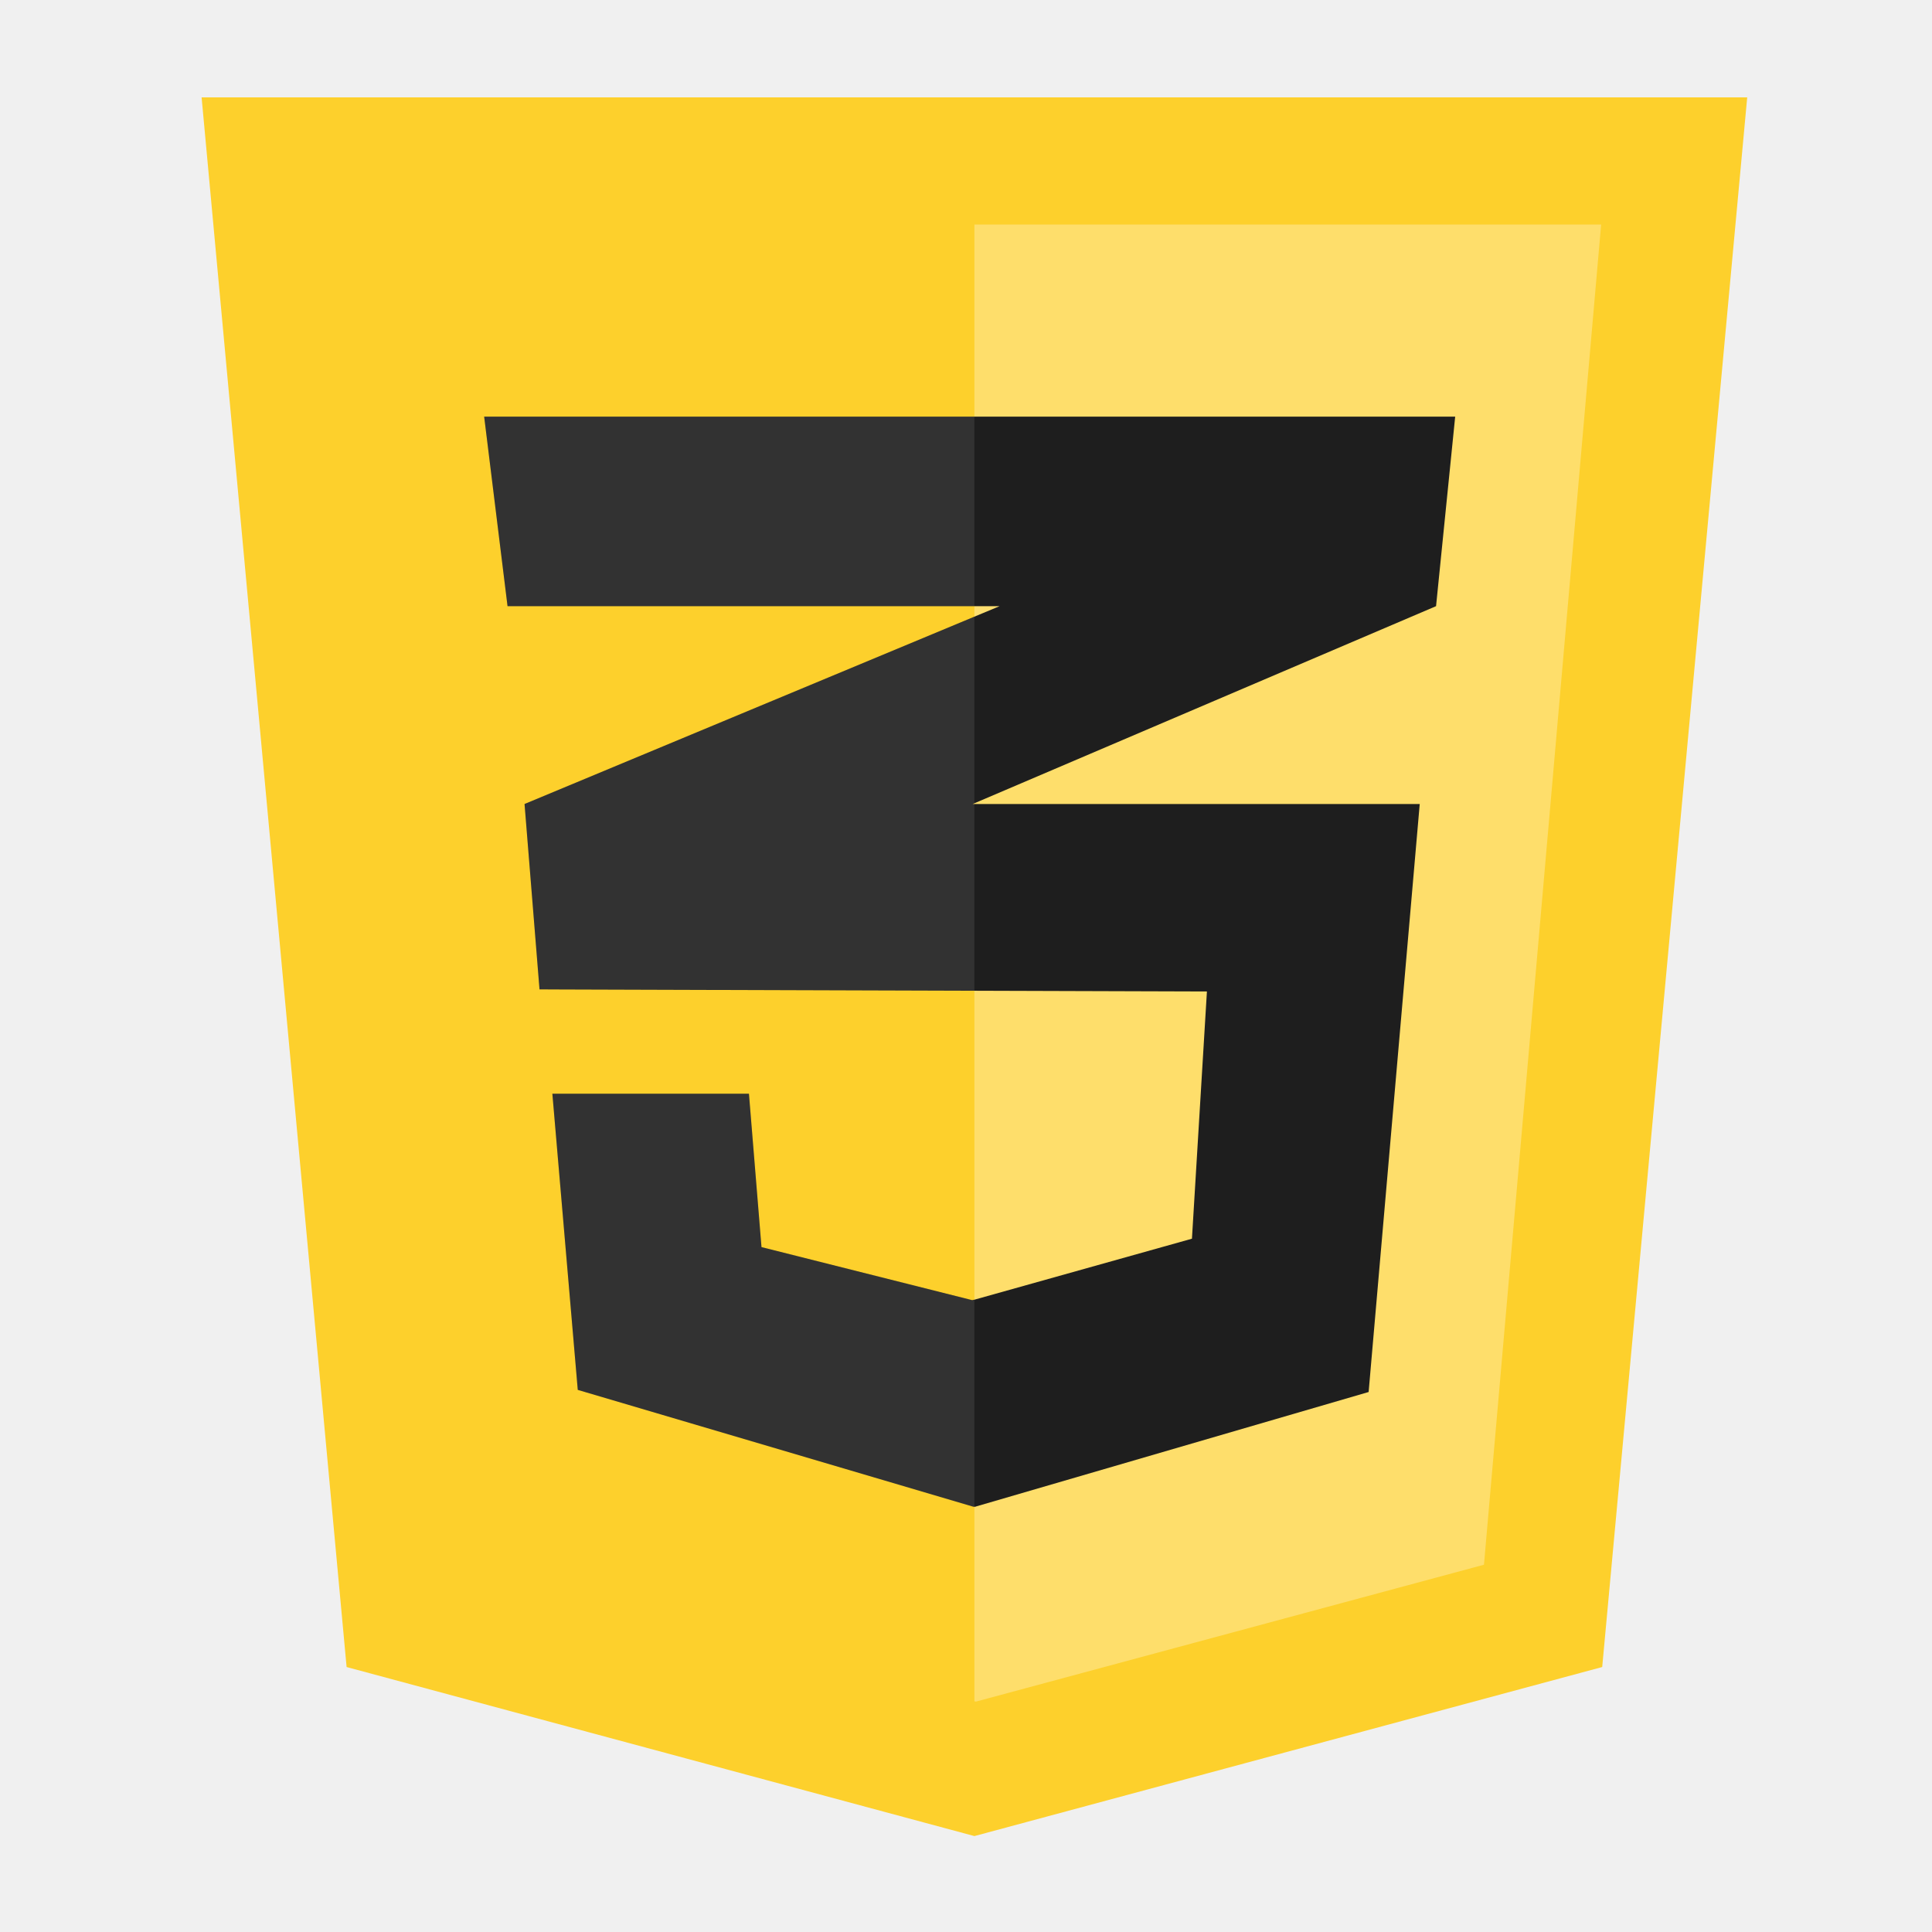
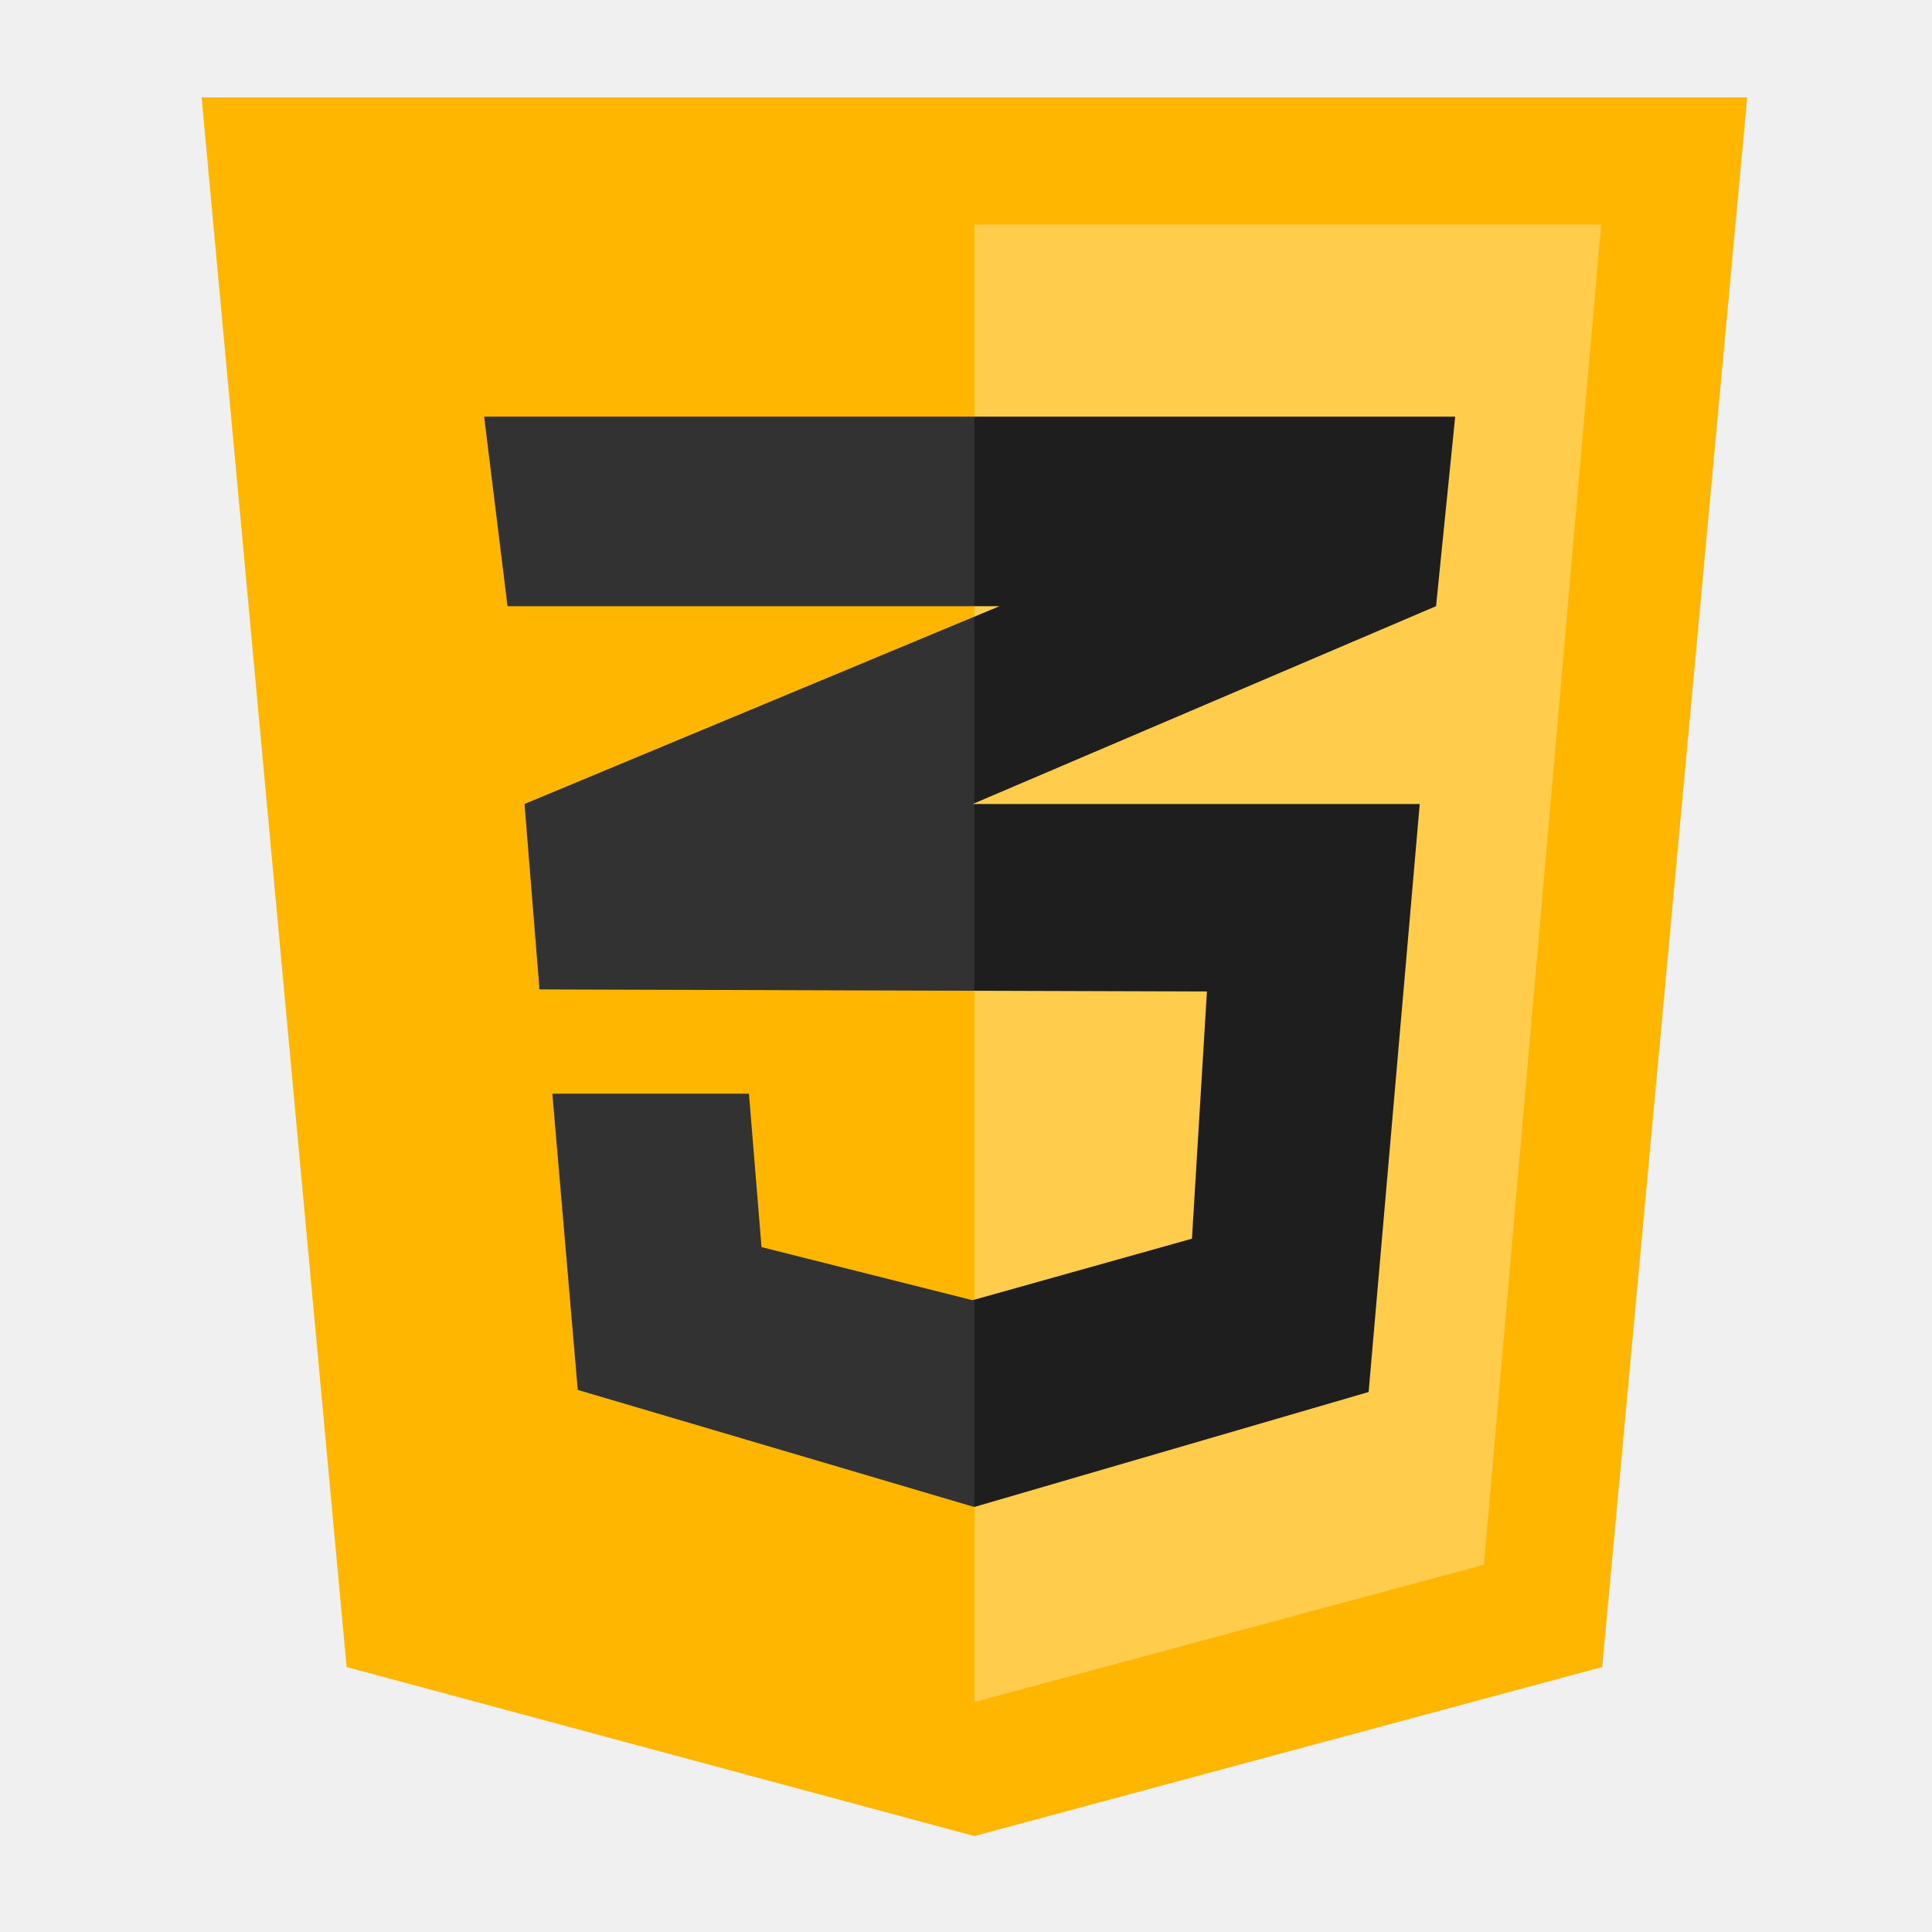
<svg xmlns="http://www.w3.org/2000/svg" version="1.1" id="Calque_1" x="0px" y="0px" viewBox="0 0 2000 2000" style="enable-background:new 0 0 2000 2000;" xml:space="preserve">
  <style type="text/css">
- 	.st0{fill:#FDD02C;}
+ 	.st0{fill:#FFB600;}
	.st1{opacity:0.3;fill:#FFFFFF;enable-background:new    ;}
- 	.st2{fill:#1E1E1E;enable-background:new    ;}
+ 	.st2{fill:#1E1E1E;}
	.st3{opacity:0.1;}
	.st4{fill:#EBEBEB;}
	.st5{opacity:0.3;fill:#EBEBEB;enable-background:new    ;}
- 	.st6{fill:#EBEBEB;enable-background:new    ;}
</style>
  <g>
    <polygon class="st0" points="1658.6,1725.7 1008.7,1900.7 358.8,1725.7 208.7,100.8 1808.7,100.8  " />
    <polygon class="st1" points="1008.7,232.4 1008.7,1761.2 1010.3,1761.5 1536.2,1619.8 1657.5,232.4  " />
    <polygon class="st2" points="1486.6,627.5 1506.4,431.3 1008.1,431.3 501.2,431.3 525.4,627.5 1008.1,627.5 1034.8,627.5    1008.1,638.6 543,832.3 558.5,1024.2 580.4,1024.3 1249.4,1026.4 1233.9,1282.3 1008.1,1345.6 1008.1,1345.5 1006.4,1345.9    788.3,1291 775.3,1132.2 774.5,1132.2 572.3,1132.2 571.8,1132.2 598.1,1438.8 1008.1,1559.9 1008.1,1559.6 1009,1559.9    1416.8,1441 1469.7,832.3 1008.1,832.3 1006.9,832.3 1008.1,831.8  " />
    <g class="st3">
      <polygon class="st4" points="1006.9,832.3 1008.1,832.3 1008.7,832.3 1008.7,831.5 1008.1,831.8   " />
      <polygon class="st5" points="1008.7,627.5 1008.7,638.4 1034.8,627.5   " />
-       <polygon class="st6" points="1008.1,832.3 1006.9,832.3 1008.1,831.8 1008.7,831.5 1008.7,638.4 1008.1,638.6 543,832.3     558.5,1024.2 580.4,1024.3 1008.7,1025.6 1008.7,832.3   " />
-       <polygon class="st6" points="1008.1,1345.6 1008.1,1345.5 1006.4,1345.9 788.3,1291 775.3,1132.2 774.5,1132.2 572.3,1132.2     571.8,1132.2 598.1,1438.8 1008.1,1559.9 1008.1,1559.6 1008.7,1559.8 1008.7,1345.5   " />
-       <polygon class="st6" points="1008.1,431.3 501.2,431.3 525.4,627.5 1008.1,627.5 1008.7,627.5 1008.7,431.3   " />
+       <polygon class="st4" points="1008.1,832.3 1006.9,832.3 1008.1,831.8 1008.7,831.5 1008.7,638.4 1008.1,638.6 543,832.3     558.5,1024.2 580.4,1024.3 1008.7,1025.6 1008.7,832.3   " />
+       <polygon class="st4" points="1008.1,1345.6 1008.1,1345.5 1006.4,1345.9 788.3,1291 775.3,1132.2 774.5,1132.2 572.3,1132.2     571.8,1132.2 598.1,1438.8 1008.1,1559.9 1008.1,1559.6 1008.7,1559.8 1008.7,1345.5   " />
+       <polygon class="st4" points="1008.1,431.3 501.2,431.3 525.4,627.5 1008.1,627.5 1008.7,627.5 1008.7,431.3   " />
    </g>
  </g>
</svg>
